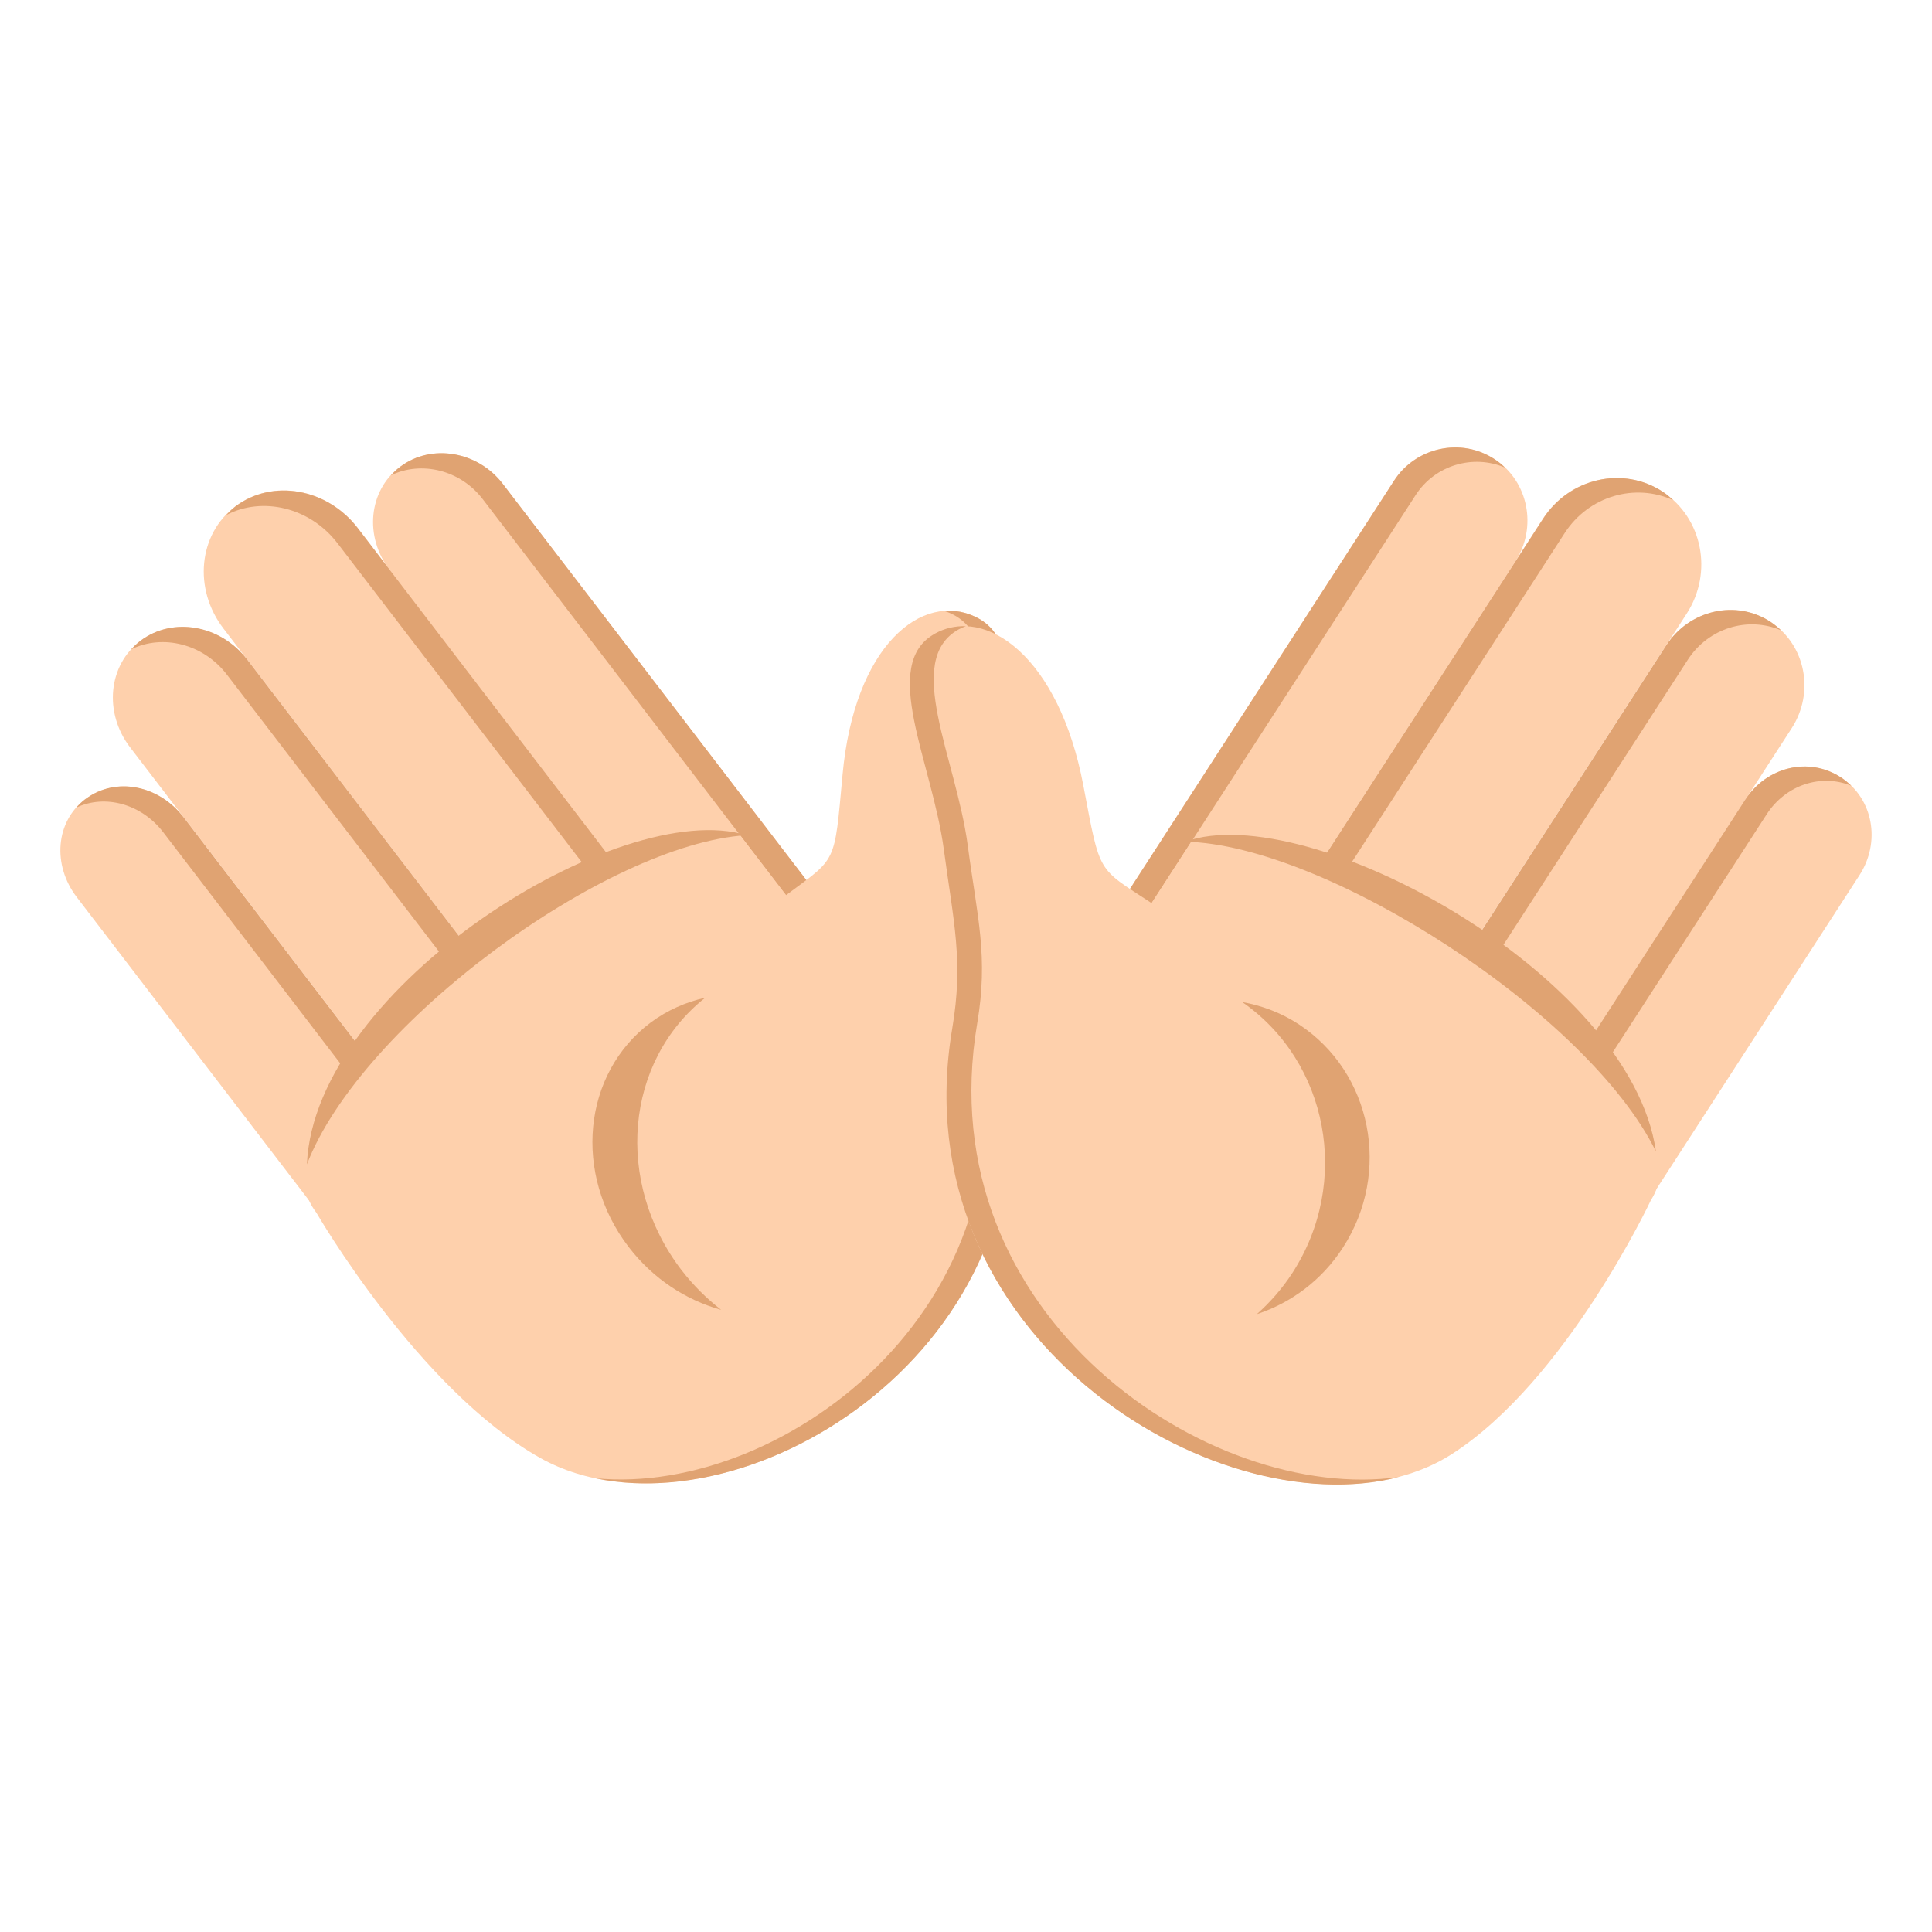
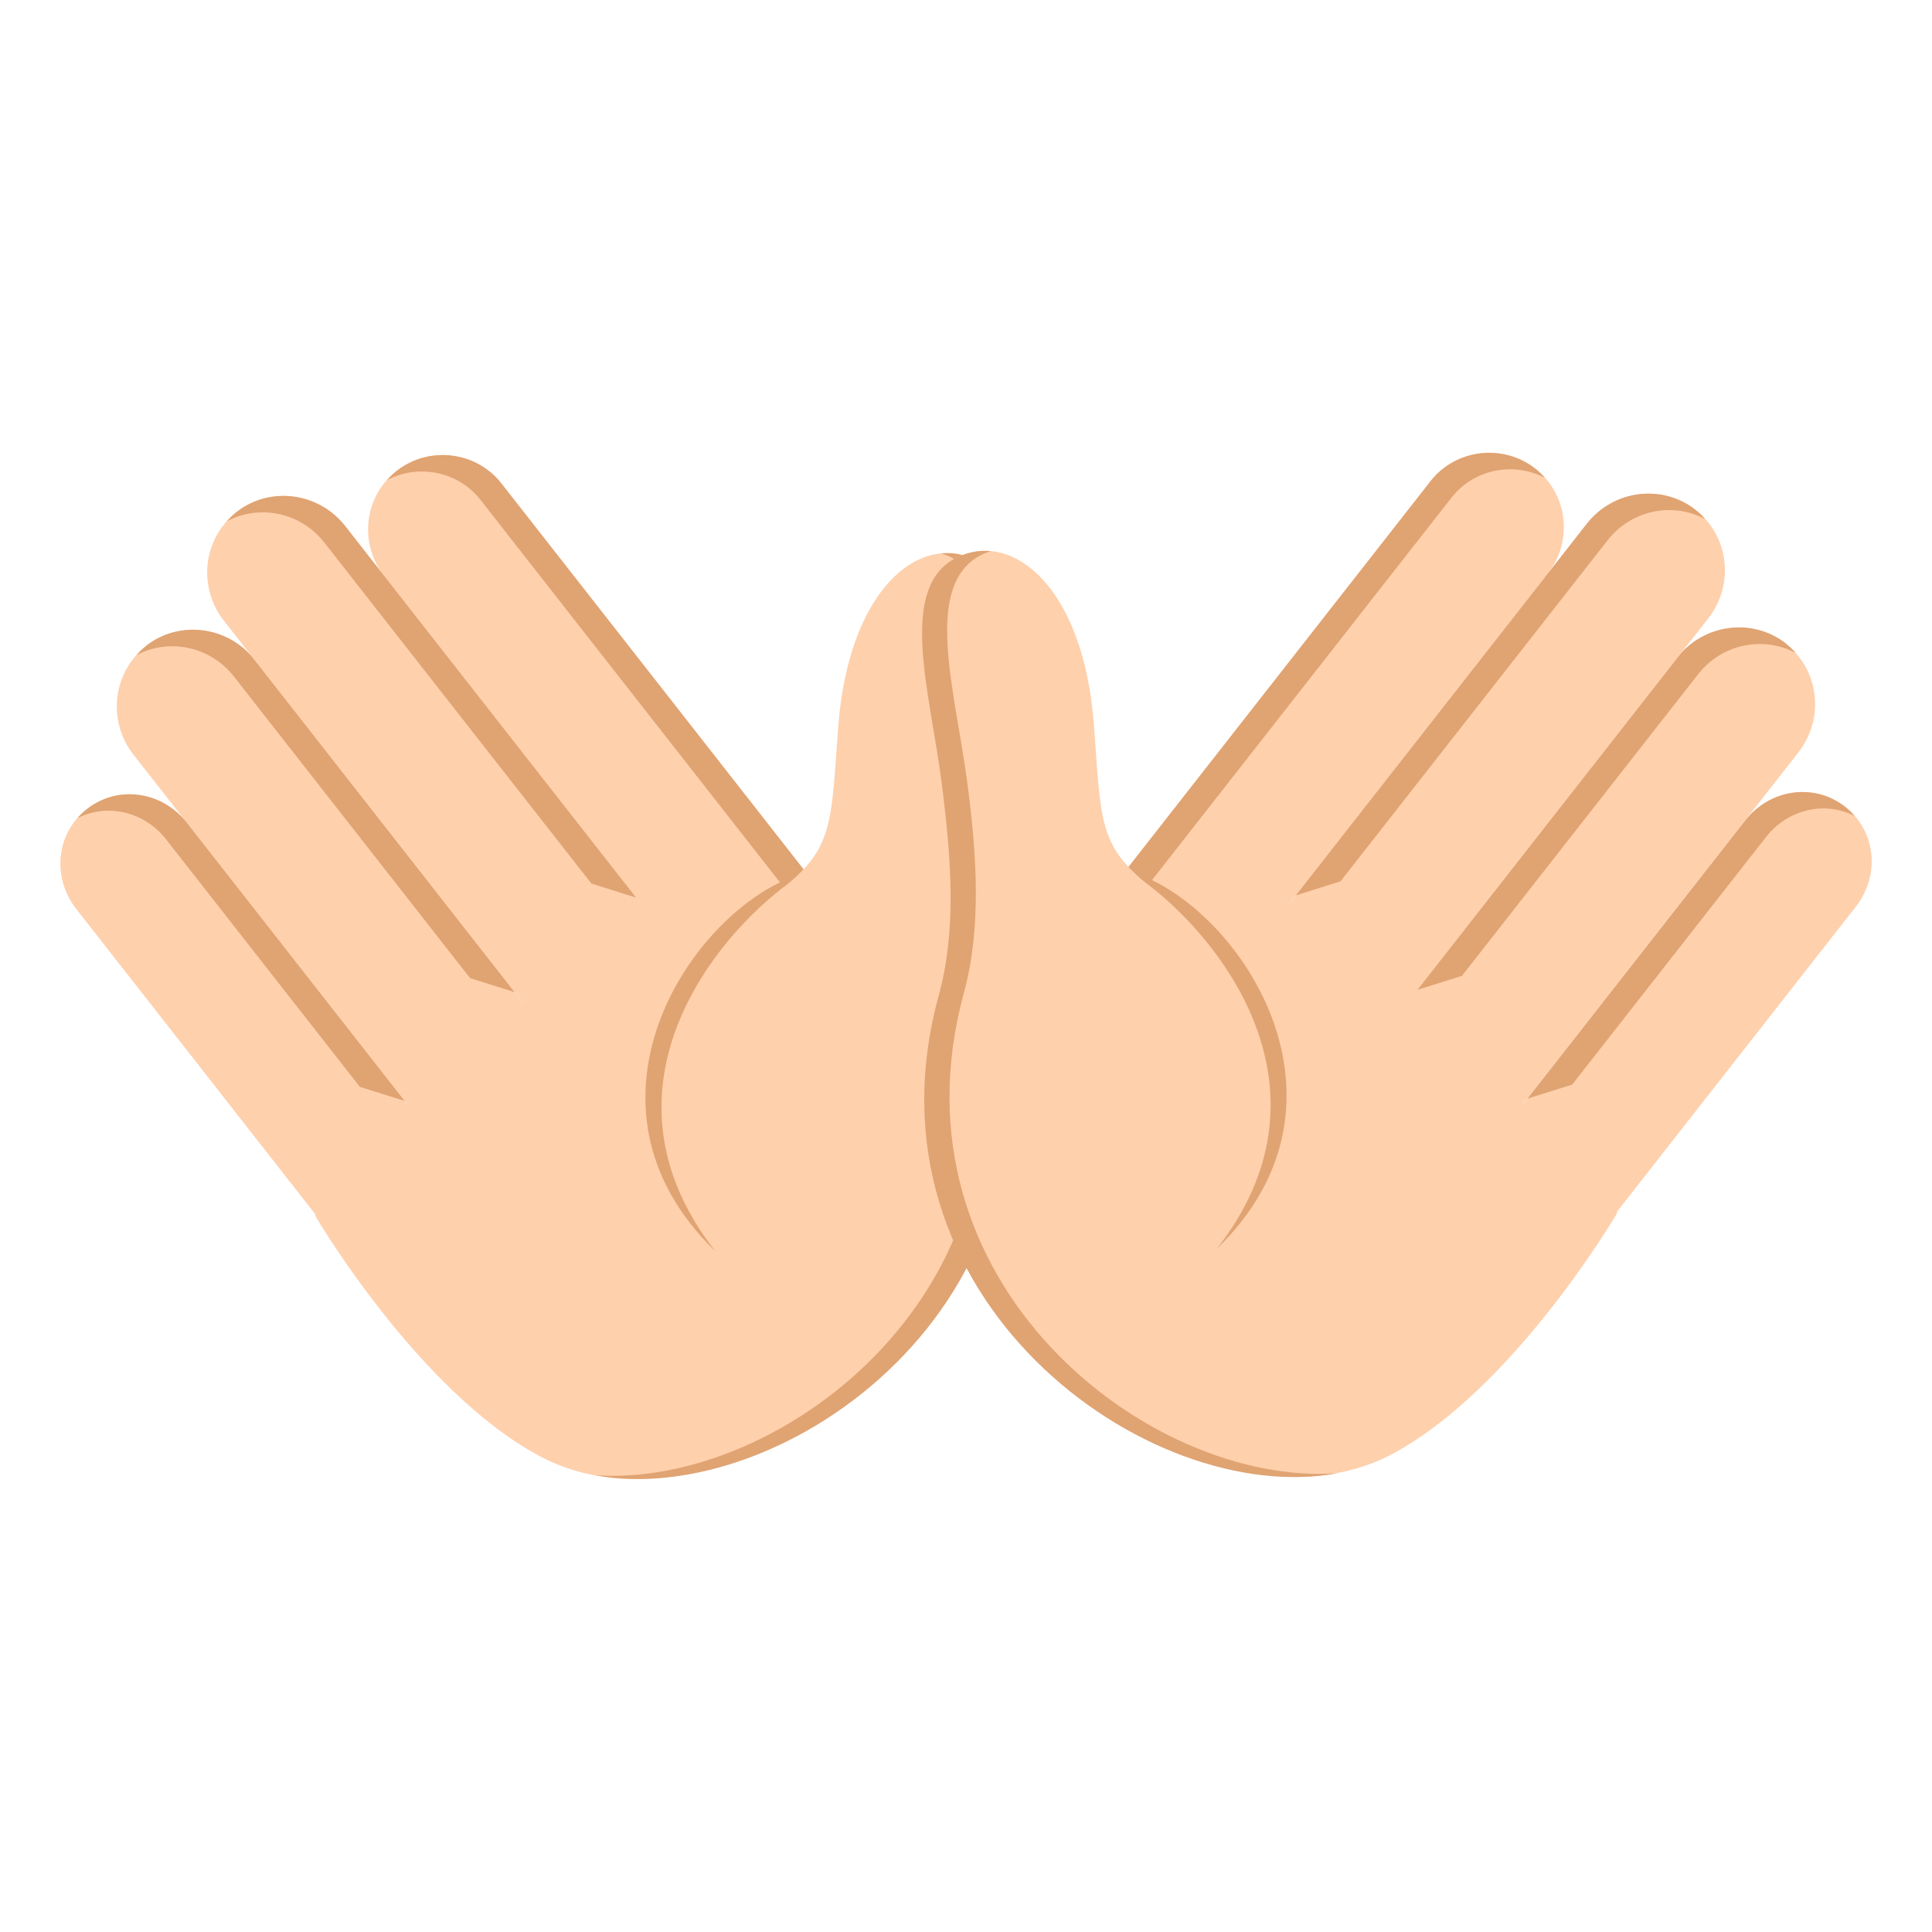
<svg xmlns="http://www.w3.org/2000/svg" viewBox="0 0 64 64" enable-background="new 0 0 64 64">
  <g fill="#fed0ac">
-     <path d="m25.22 34.951l3.769-2.82-12.337-16.1c-.825-1.078-2.358-1.346-3.394-.571l-.011.009c-1.037.777-1.19 2.304-.338 3.415l12.311 16.07" />
-     <path d="m20.773 38.28l4.45-3.332-13.371-17.456c-1.01-1.316-2.82-1.643-4.05-.722-1.229.919-1.409 2.737-.397 4.054l13.368 17.456" />
-     <path d="m16.894 41.19l3.88-2.907-12.586-16.431c-.88-1.148-2.459-1.428-3.527-.629l-.007.005c-1.07.801-1.224 2.379-.345 3.528l12.585 16.434" />
-     <path d="m2.833 26.467c-.996.744-1.106 2.187-.291 3.252l10.814 14.12 3.537-2.646-10.814-14.12c-.816-1.065-2.248-1.352-3.246-.603" />
+     <path d="m2.882 26.799c-1.031.804-1.17 2.271-.354 3.314l10.807 13.801 3.663-2.856-10.808-13.802c-.815-1.042-2.276-1.262-3.308-.457" />
+     <path d="m25.03 34.794l3.901-3.041-12.326-15.742c-.826-1.054-2.386-1.254-3.46-.417l-.01.008c-1.075.838-1.257 2.396-.406 3.482l12.301 15.71" />
  </g>
+   <path fill="#e0a372" d="m13.147 15.594l-.01.008c-.117.092-.22.194-.314.301 1.037-.546 2.354-.29 3.089.65l12.326 15.742.695-.542-12.326-15.742c-.826-1.054-2.385-1.254-3.46-.417" />
+   <path fill="#fed0ac" d="m16.997 41.06l4.02-3.131-12.577-16.06c-.879-1.122-2.488-1.332-3.596-.468l-.006.005c-1.107.864-1.293 2.473-.415 3.595l12.577 16.06" />
+   <path fill="#e0a372" d="m4.841 21.395l-.006.005c-.118.092-.221.196-.317.303 1.072-.569 2.44-.302 3.226.701l7.828 9.997 1.482.468-8.617-11.01c-.879-1.121-2.489-1.331-3.596-.468" />
+   <path fill="#fed0ac" d="m19.993 36.622l4.02-3.132-12.577-16.06c-.879-1.122-2.489-1.331-3.597-.468l-.006.005c-1.107.864-1.295 2.473-.416 3.596l12.578 16.06" />
  <g fill="#e0a372">
-     <path d="m13.263 15.457l-.011.009c-.112.084-.21.181-.301.28 1.01-.489 2.298-.177 3.036.784l12.333 16.1.672-.502-12.336-16.1c-.825-1.077-2.358-1.346-3.393-.57" />
-     <path d="m7.802 16.773c-.114.086-.214.188-.309.289 1.2-.626 2.775-.258 3.689.936l13.369 17.456.672-.502-13.371-17.457c-1.01-1.316-2.821-1.642-4.05-.722" />
-     <path d="m4.66 21.22l-.007.005c-.114.086-.213.184-.305.284 1.04-.512 2.384-.185 3.17.841l12.584 16.432.671-.503-12.585-16.43c-.88-1.148-2.459-1.428-3.528-.629" />
-     <path d="m2.833 26.467c-.116.086-.215.183-.306.286.957-.452 2.16-.123 2.882.819l10.814 14.12.671-.5-10.815-14.12c-.816-1.065-2.248-1.352-3.246-.603" />
+     <path d="m7.837 16.959l-.006.005c-.117.092-.221.196-.316.303 1.072-.569 2.439-.303 3.225.701l8.85 11.3 1.482.467-9.638-12.309c-.879-1.121-2.49-1.33-3.597-.467" />
+     <path d="m2.882 26.799c-.119.093-.224.196-.319.305.988-.503 2.212-.226 2.934.695l6.424 8.204 1.484.467-7.215-9.214c-.815-1.042-2.276-1.262-3.308-.457" />
  </g>
-   <path fill="#fed0ac" d="m32.32 20.437c-1.772-.854-4.02.935-4.41 5.234-.277 3-.178 2.715-1.874 3.985l-1.515-1.978c0 0-5.745-.031-12.03 6.647 0 0-3.671 3.675-2.01 5.848 0 0 3.383 5.855 7.405 8.118 5.988 3.368 18.13-3.651 15.14-14.774-.596-2.214-.387-3.52-.301-5.929.103-2.901 1.537-6.214-.409-7.151" />
+   <path fill="#fed0ac" d="m32.27 18.525c-1.859-.868-4.164 1.043-4.503 5.559-.237 3.155-.145 4.01-1.832 5.321l-1.513-1.932c0 0-14.86 11.689-13.943 12.861 0 0 3.384 5.754 7.396 7.901 5.976 3.2 16.734-4.01 14.802-15.275-1.141-6.643 1.631-13.481-.407-14.435" />
  <g fill="#e0a372">
-     <path d="m32.32 20.437c-.335-.161-.69-.227-1.044-.2.081.028.163.055.243.094 1.945.935.51 4.25.406 7.151-.084 2.406-.33 3.698.265 5.91 2.595 9.646-6.181 16.197-12.465 15.577 6.304 1.337 16.02-5.372 13.305-15.452-.596-2.214-.387-3.52-.301-5.929.103-2.901 1.537-6.214-.409-7.151" />
-     <path d="m22.58 42.08c-2.237-2.923-1.877-6.927.782-9.03-.642.146-1.257.412-1.808.823-2.254 1.687-2.581 5.02-.728 7.436.81 1.056 1.899 1.759 3.062 2.081-.476-.373-.919-.806-1.308-1.312" />
-     <path d="m24.726 27.667c-4.646.292-12.768 6.25-14.559 10.903.251-5.894 10.381-12.187 14.559-10.903" />
+     <path d="m32.27 18.525c-.354-.165-.722-.227-1.091-.193.086.028.171.055.255.094 2.038.953.939 4.478.538 7.497-.324 2.43-.494 4.854.104 7.04 2.61 9.559-6.109 16.353-12.371 15.905 6.282 1.163 15.936-5.813 13.207-15.805-.6-2.192-.428-4.493-.104-7.05.384-3.02 1.5-6.544-.538-7.498" />
+     <path d="m26.423 28.987c-3.53 1.196-7.761 7.581-2.731 12.457-4-5.116-.363-10.01 2.191-12 .306-.239.54-.455.54-.455" />
  </g>
  <g fill="#fed0ac">
-     <path d="m39.476 35.17l-4.03-2.657 10.733-16.59c.718-1.11 2.22-1.444 3.33-.713l.012.007c1.111.73 1.412 2.249.672 3.393l-10.714 16.56" />
-     <path d="m44.24 38.31l-4.769-3.137 11.638-17.987c.877-1.357 2.657-1.759 3.974-.892 1.316.866 1.672 2.671.793 4.03l-11.636 17.986" />
-     <path d="m48.4 41.05l-4.154-2.735 10.952-16.93c.766-1.183 2.316-1.531 3.46-.779l.008.006c1.146.754 1.453 2.323.688 3.508l-10.954 16.93" />
-     <path d="m60.991 25.757c1.067.701 1.317 2.135.608 3.233l-9.411 14.546-3.79-2.492 9.413-14.55c.71-1.094 2.112-1.439 3.18-.737" />
+     <path d="m61.12 26.724c1.031.804 1.17 2.272.354 3.314l-10.806 13.801-3.663-2.856 10.807-13.801c.815-1.042 2.276-1.263 3.308-.458" />
+     <path d="m38.967 34.719l-3.901-3.041 12.326-15.742c.826-1.054 2.386-1.254 3.46-.417l.01.008c1.075.838 1.257 2.396.406 3.481l-12.301 15.711" />
  </g>
+   <path fill="#e0a372" d="m50.852 15.52l.01.008c.117.091.22.194.314.301-1.037-.545-2.354-.289-3.089.65l-12.326 15.741-.695-.542 12.326-15.742c.826-1.054 2.385-1.254 3.46-.416" />
+   <path fill="#fed0ac" d="m47 40.982l-4.02-3.131 12.577-16.06c.879-1.122 2.488-1.332 3.596-.468l.006.005c1.107.864 1.293 2.473.415 3.595l-12.577 16.06" />
+   <path fill="#e0a372" d="m59.16 21.32l.006.005c.118.092.221.196.317.303-1.072-.568-2.44-.302-3.226.701l-7.828 9.997-1.482.467 8.617-11.01c.879-1.121 2.489-1.331 3.596-.468" />
+   <path fill="#fed0ac" d="m44.01 36.547l-4.02-3.132 12.577-16.06c.879-1.122 2.489-1.331 3.597-.468l.006.005c1.107.864 1.295 2.473.416 3.596l-12.578 16.06" />
  <g fill="#e0a372">
-     <path d="m49.51 15.213l.012.007c.12.078.229.171.329.268-1.052-.448-2.312-.082-2.954.909l-10.733 16.591-.718-.472 10.733-16.59c.719-1.111 2.221-1.444 3.331-.713" />
-     <path d="m55.09 16.294c.122.08.232.177.335.274-1.259-.575-2.796-.142-3.593 1.09l-11.634 17.987-.72-.472 11.638-17.987c.877-1.357 2.658-1.76 3.974-.892" />
-     <path d="m58.656 20.601l.008.006c.122.081.23.174.331.271-1.089-.466-2.396-.083-3.082.974l-10.951 16.93-.718-.473 10.952-16.93c.766-1.182 2.317-1.53 3.46-.778" />
-     <path d="m60.991 25.757c.123.081.232.173.332.271-.997-.408-2.167-.028-2.796.942l-9.41 14.547-.719-.472 9.413-14.55c.71-1.095 2.112-1.44 3.18-.738" />
+     <path d="m56.16 16.884l.006.005c.117.092.221.196.316.303-1.072-.569-2.439-.303-3.225.701l-8.85 11.301-1.482.467 9.638-12.309c.879-1.123 2.49-1.331 3.597-.468" />
+     <path d="m61.12 26.724c.119.093.224.196.319.305-.988-.503-2.212-.226-2.934.694l-6.424 8.205-1.484.466 7.214-9.212c.816-1.042 2.277-1.263 3.309-.458" />
  </g>
-   <path fill="#fed0ac" d="m30.973 20.988c1.688-.926 4.104.761 4.914 5.03.568 2.983.443 2.703 2.26 3.898l1.317-2.037c0 0 5.731-.274 12.648 6.124 0 0 4.02 3.515 2.577 5.752 0 0-2.805 5.987-6.599 8.416-5.646 3.613-18.447-2.879-16.548-14.11.379-2.233.043-3.529-.278-5.928-.385-2.89-2.141-6.136-.291-7.153" />
+   <path fill="#fed0ac" d="m31.734 18.45c1.859-.868 4.164 1.044 4.503 5.559.237 3.155.145 4.01 1.832 5.321l1.513-1.932c0 0 14.86 11.69 13.943 12.861 0 0-3.384 5.754-7.396 7.901-5.976 3.201-16.734-4.01-14.802-15.275 1.141-6.643-1.631-13.481.407-14.435" />
  <g fill="#e0a372">
-     <path d="m30.973 20.988c.32-.177.666-.256 1.022-.245-.078.031-.157.062-.232.103-1.851 1.018-.094 4.263.294 7.153.318 2.398.691 3.678.313 5.91-1.646 9.734 7.751 15.904 13.962 15.02-6.159 1.602-16.508-4.683-14.788-14.858.379-2.233.043-3.529-.278-5.928-.387-2.89-2.143-6.136-.293-7.153" />
-     <path d="m42.811 42.17c1.948-3.01 1.195-6.995-1.662-8.977.654.118 1.295.357 1.883.743 2.414 1.59 3.068 4.899 1.455 7.391-.703 1.09-1.726 1.835-2.852 2.206.438-.391.837-.841 1.176-1.363" />
-     <path d="m39.26 27.882c4.664.096 13.354 5.695 15.595 10.264-.826-5.872-11.551-11.723-15.595-10.264" />
+     <path d="m31.734 18.45c.354-.165.722-.227 1.091-.193-.086.028-.171.055-.255.094-2.038.953-.939 4.478-.538 7.497.324 2.43.494 4.854-.104 7.05-2.61 9.56 6.109 16.353 12.371 15.906-6.282 1.162-15.936-5.813-13.207-15.806.6-2.192.428-4.493.104-7.05-.383-3.02-1.5-6.544.538-7.498" />
+     <path d="m37.576 28.912c3.53 1.196 7.761 7.581 2.731 12.457 4.01-5.116.363-10.01-2.191-12-.306-.24-.54-.455-.54-.455" />
  </g>
</svg>
